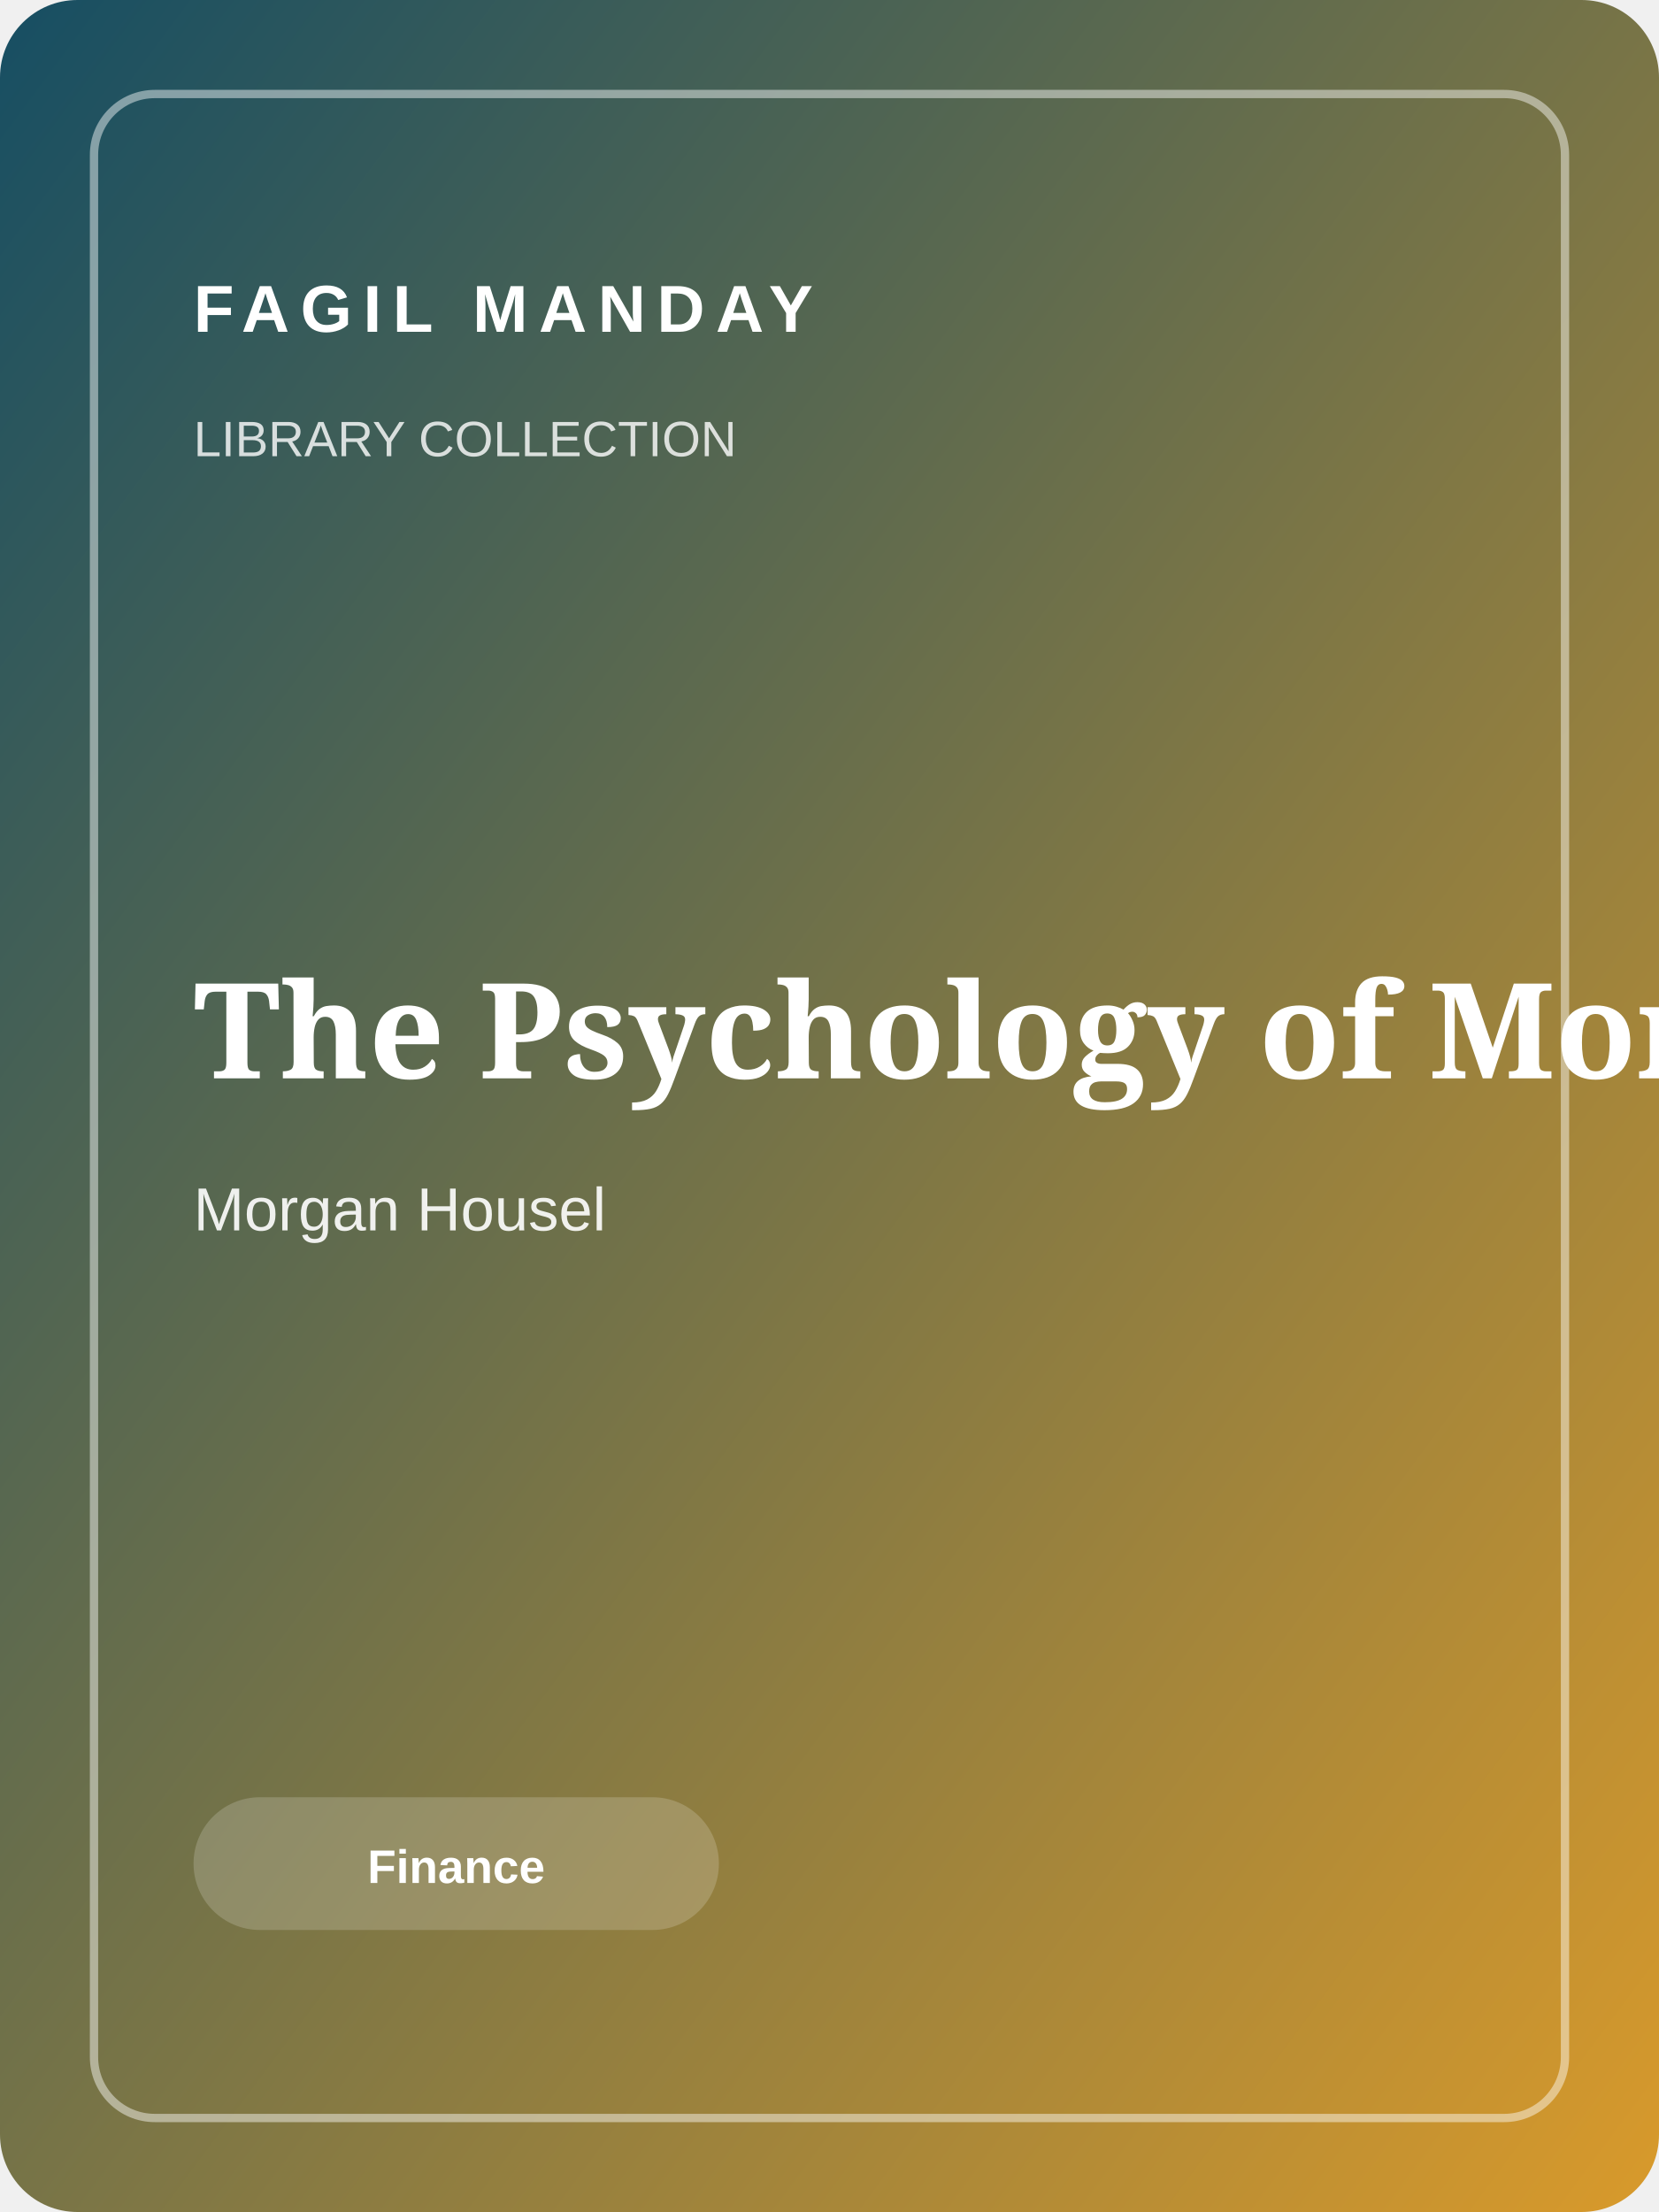
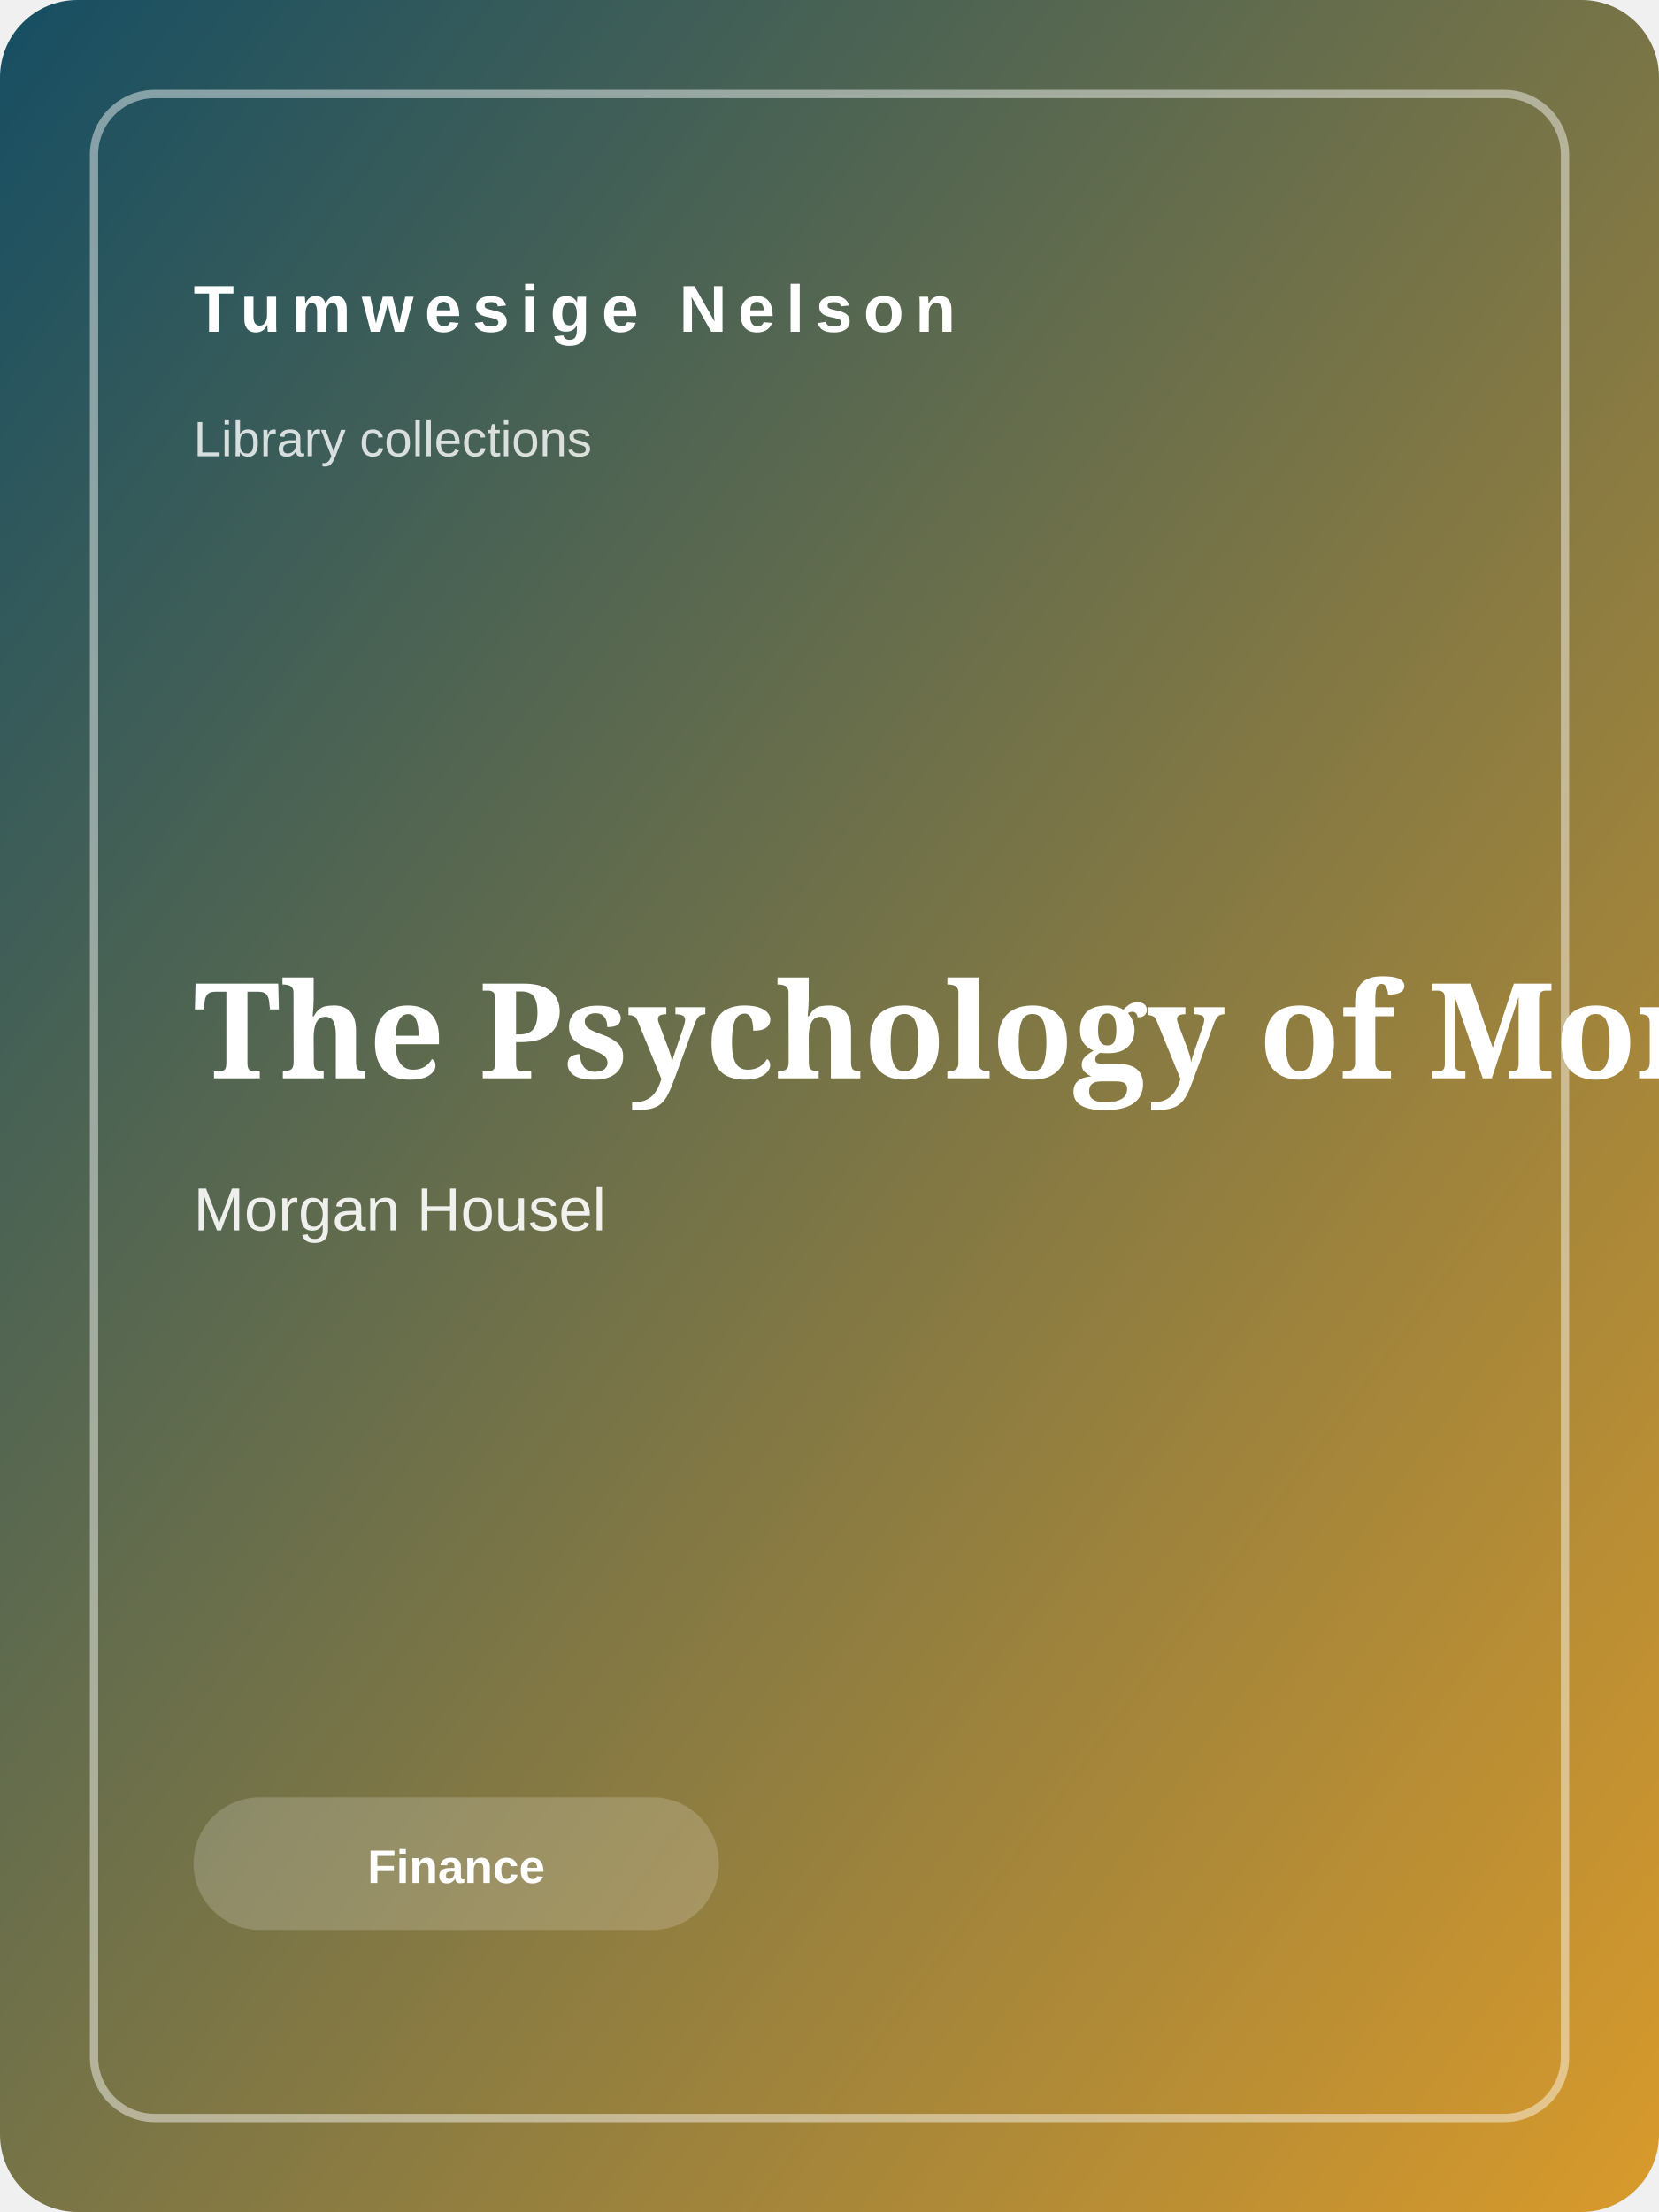
<svg xmlns="http://www.w3.org/2000/svg" viewBox="0 0 600 800">
  <defs>
    <linearGradient id="g" x1="0" y1="0" x2="1" y2="1">
      <stop stop-color="#164e63" />
      <stop offset="1" stop-color="#d99a2b" />
    </linearGradient>
  </defs>
  <rect width="600" height="800" rx="28" fill="url(#g)" />
  <rect x="34" y="34" width="532" height="732" rx="22" fill="none" stroke="#fff" stroke-opacity=".45" stroke-width="3" />
-   <text x="70" y="120" fill="#fff" font-family="Arial,sans-serif" font-size="24" font-weight="700" letter-spacing="4">FAGIL MANDAY</text>
-   <text x="70" y="165" fill="#fff" font-family="Arial,sans-serif" font-size="18" opacity=".8">LIBRARY COLLECTION</text>
+   <text x="70" y="120" fill="#fff" font-family="Arial,sans-serif" font-size="24" font-weight="700" letter-spacing="4">Tumwesige Nelson</text>
+   <text x="70" y="165" fill="#fff" font-family="Arial,sans-serif" font-size="18" opacity=".8">Library collections</text>
  <text x="70" y="390" fill="#fff" font-family="Georgia,serif" font-size="48" font-weight="700">The Psychology of Money</text>
  <text x="70" y="445" fill="#fff" font-family="Arial,sans-serif" font-size="22" opacity=".9">Morgan Housel</text>
  <rect x="70" y="650" width="190" height="48" rx="24" fill="#fff" fill-opacity=".18" />
  <text x="165" y="681" text-anchor="middle" fill="#fff" font-family="Arial,sans-serif" font-size="17" font-weight="700">Finance</text>
</svg>
